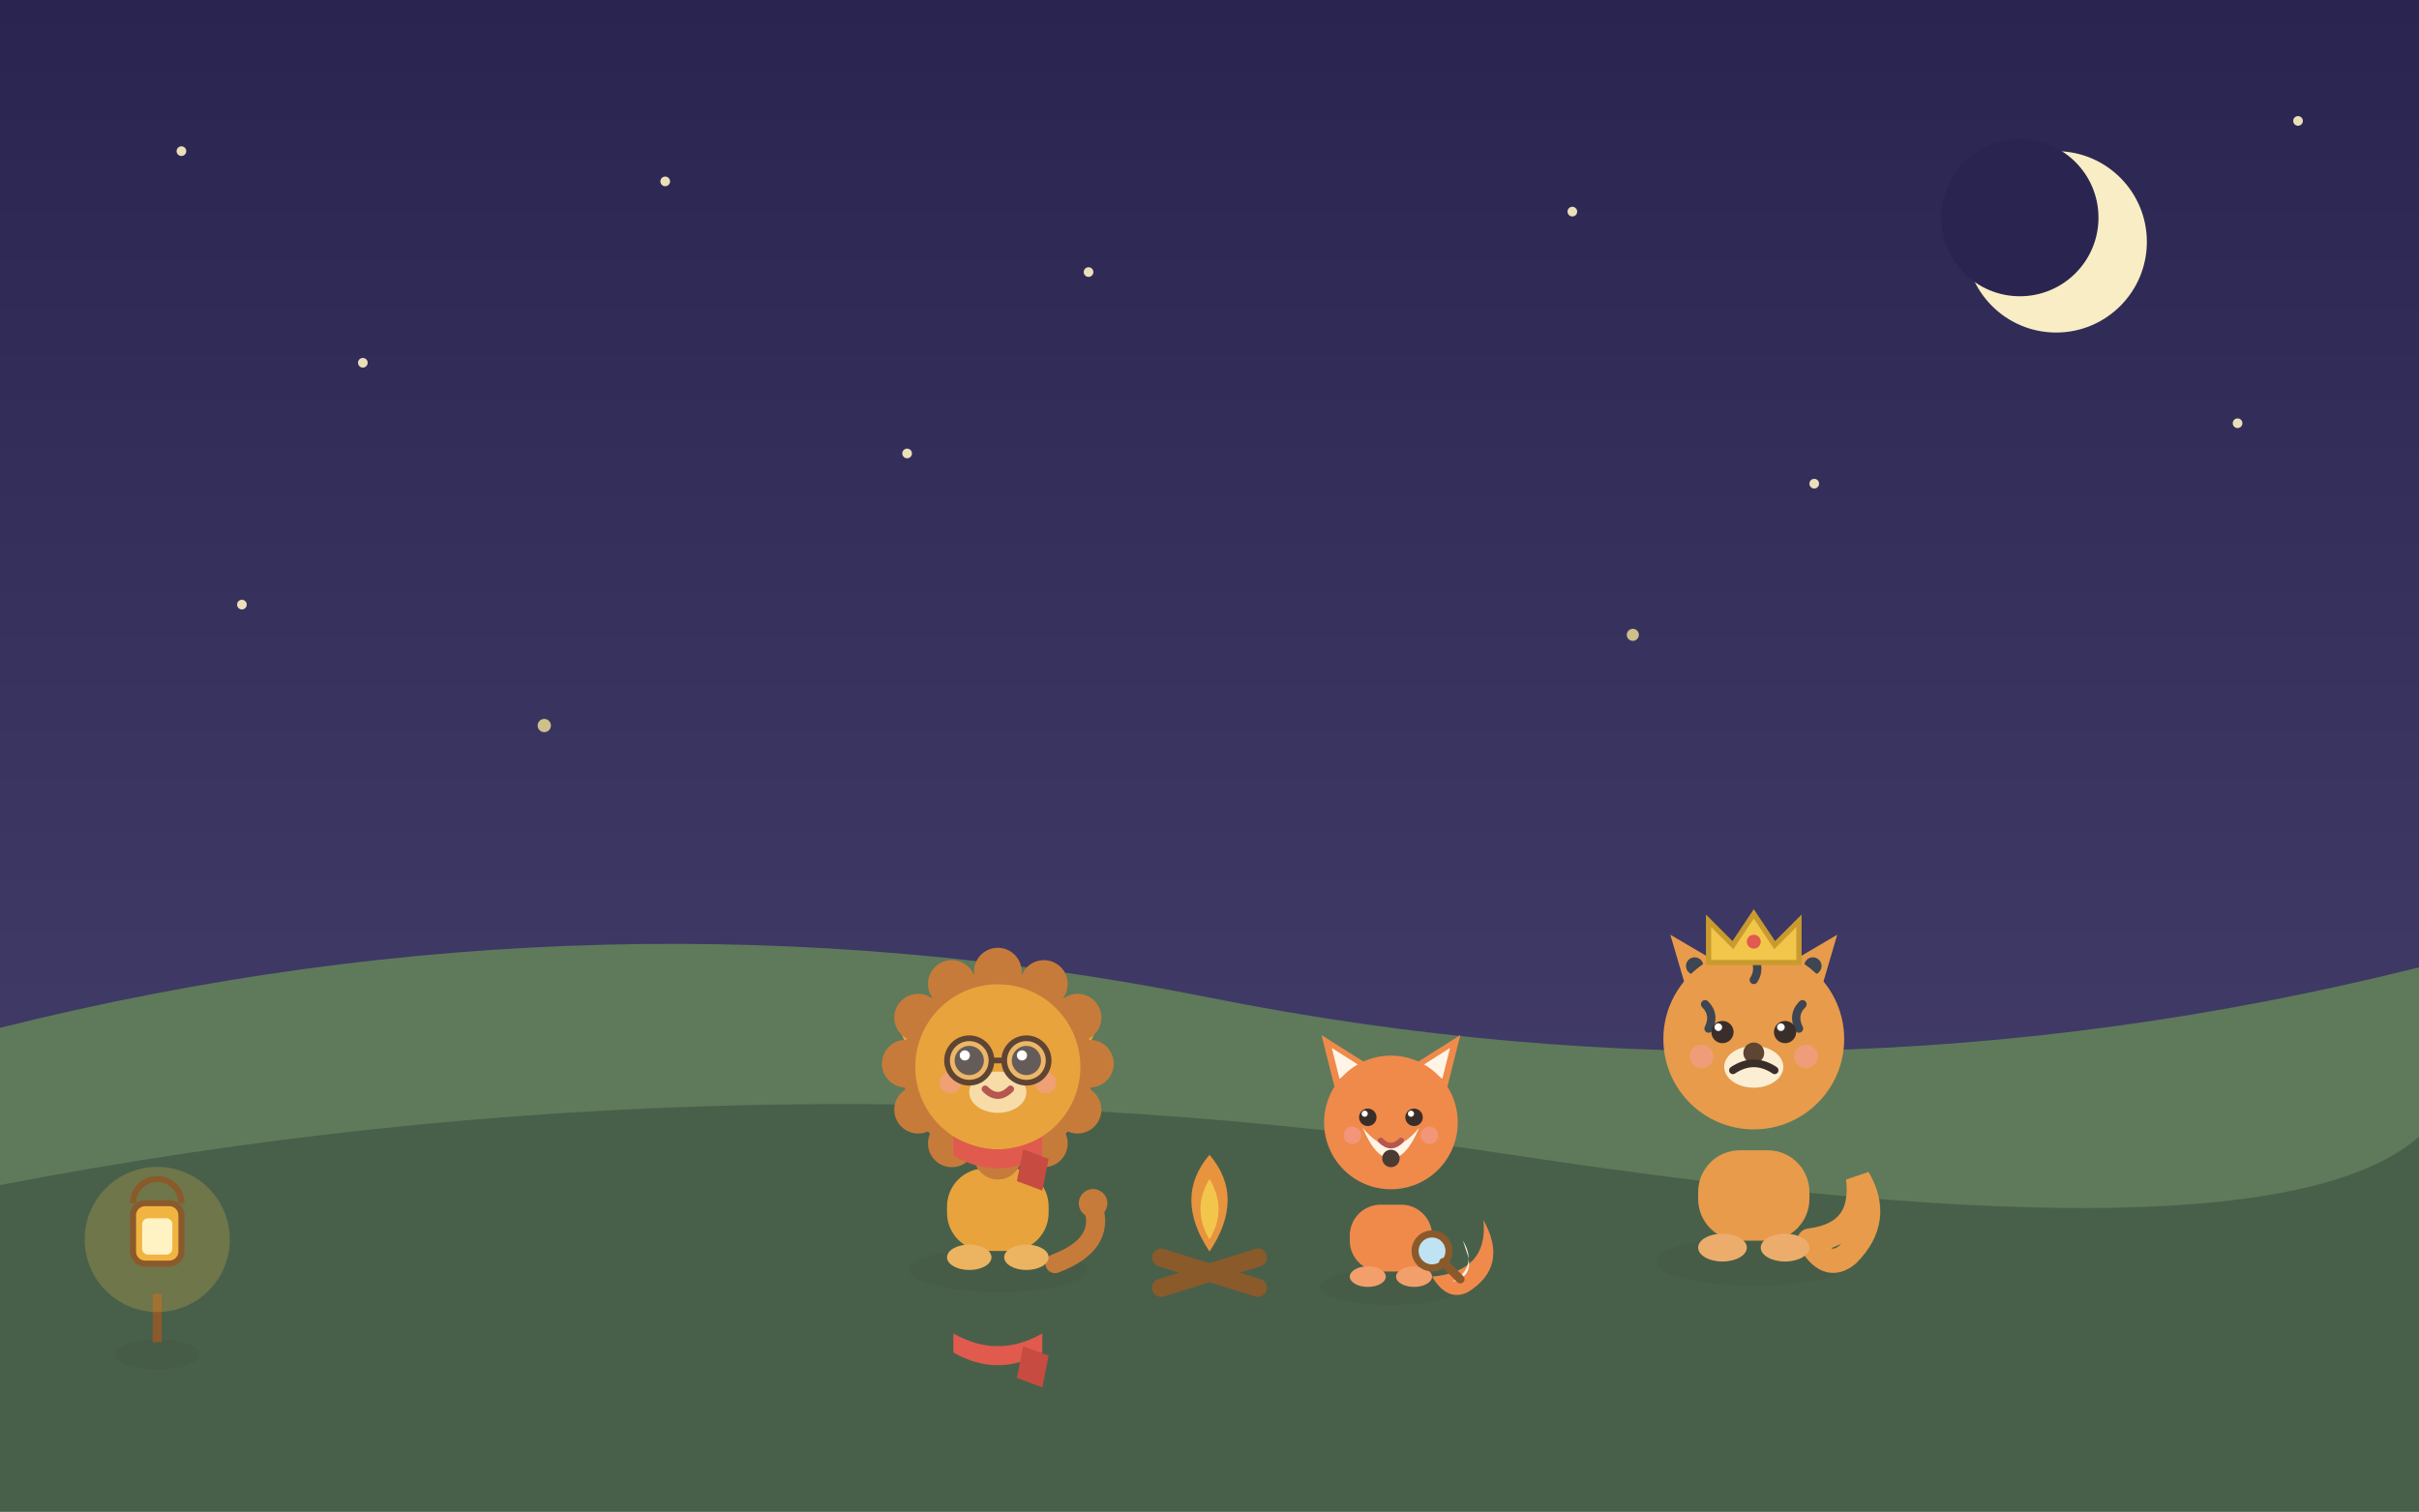
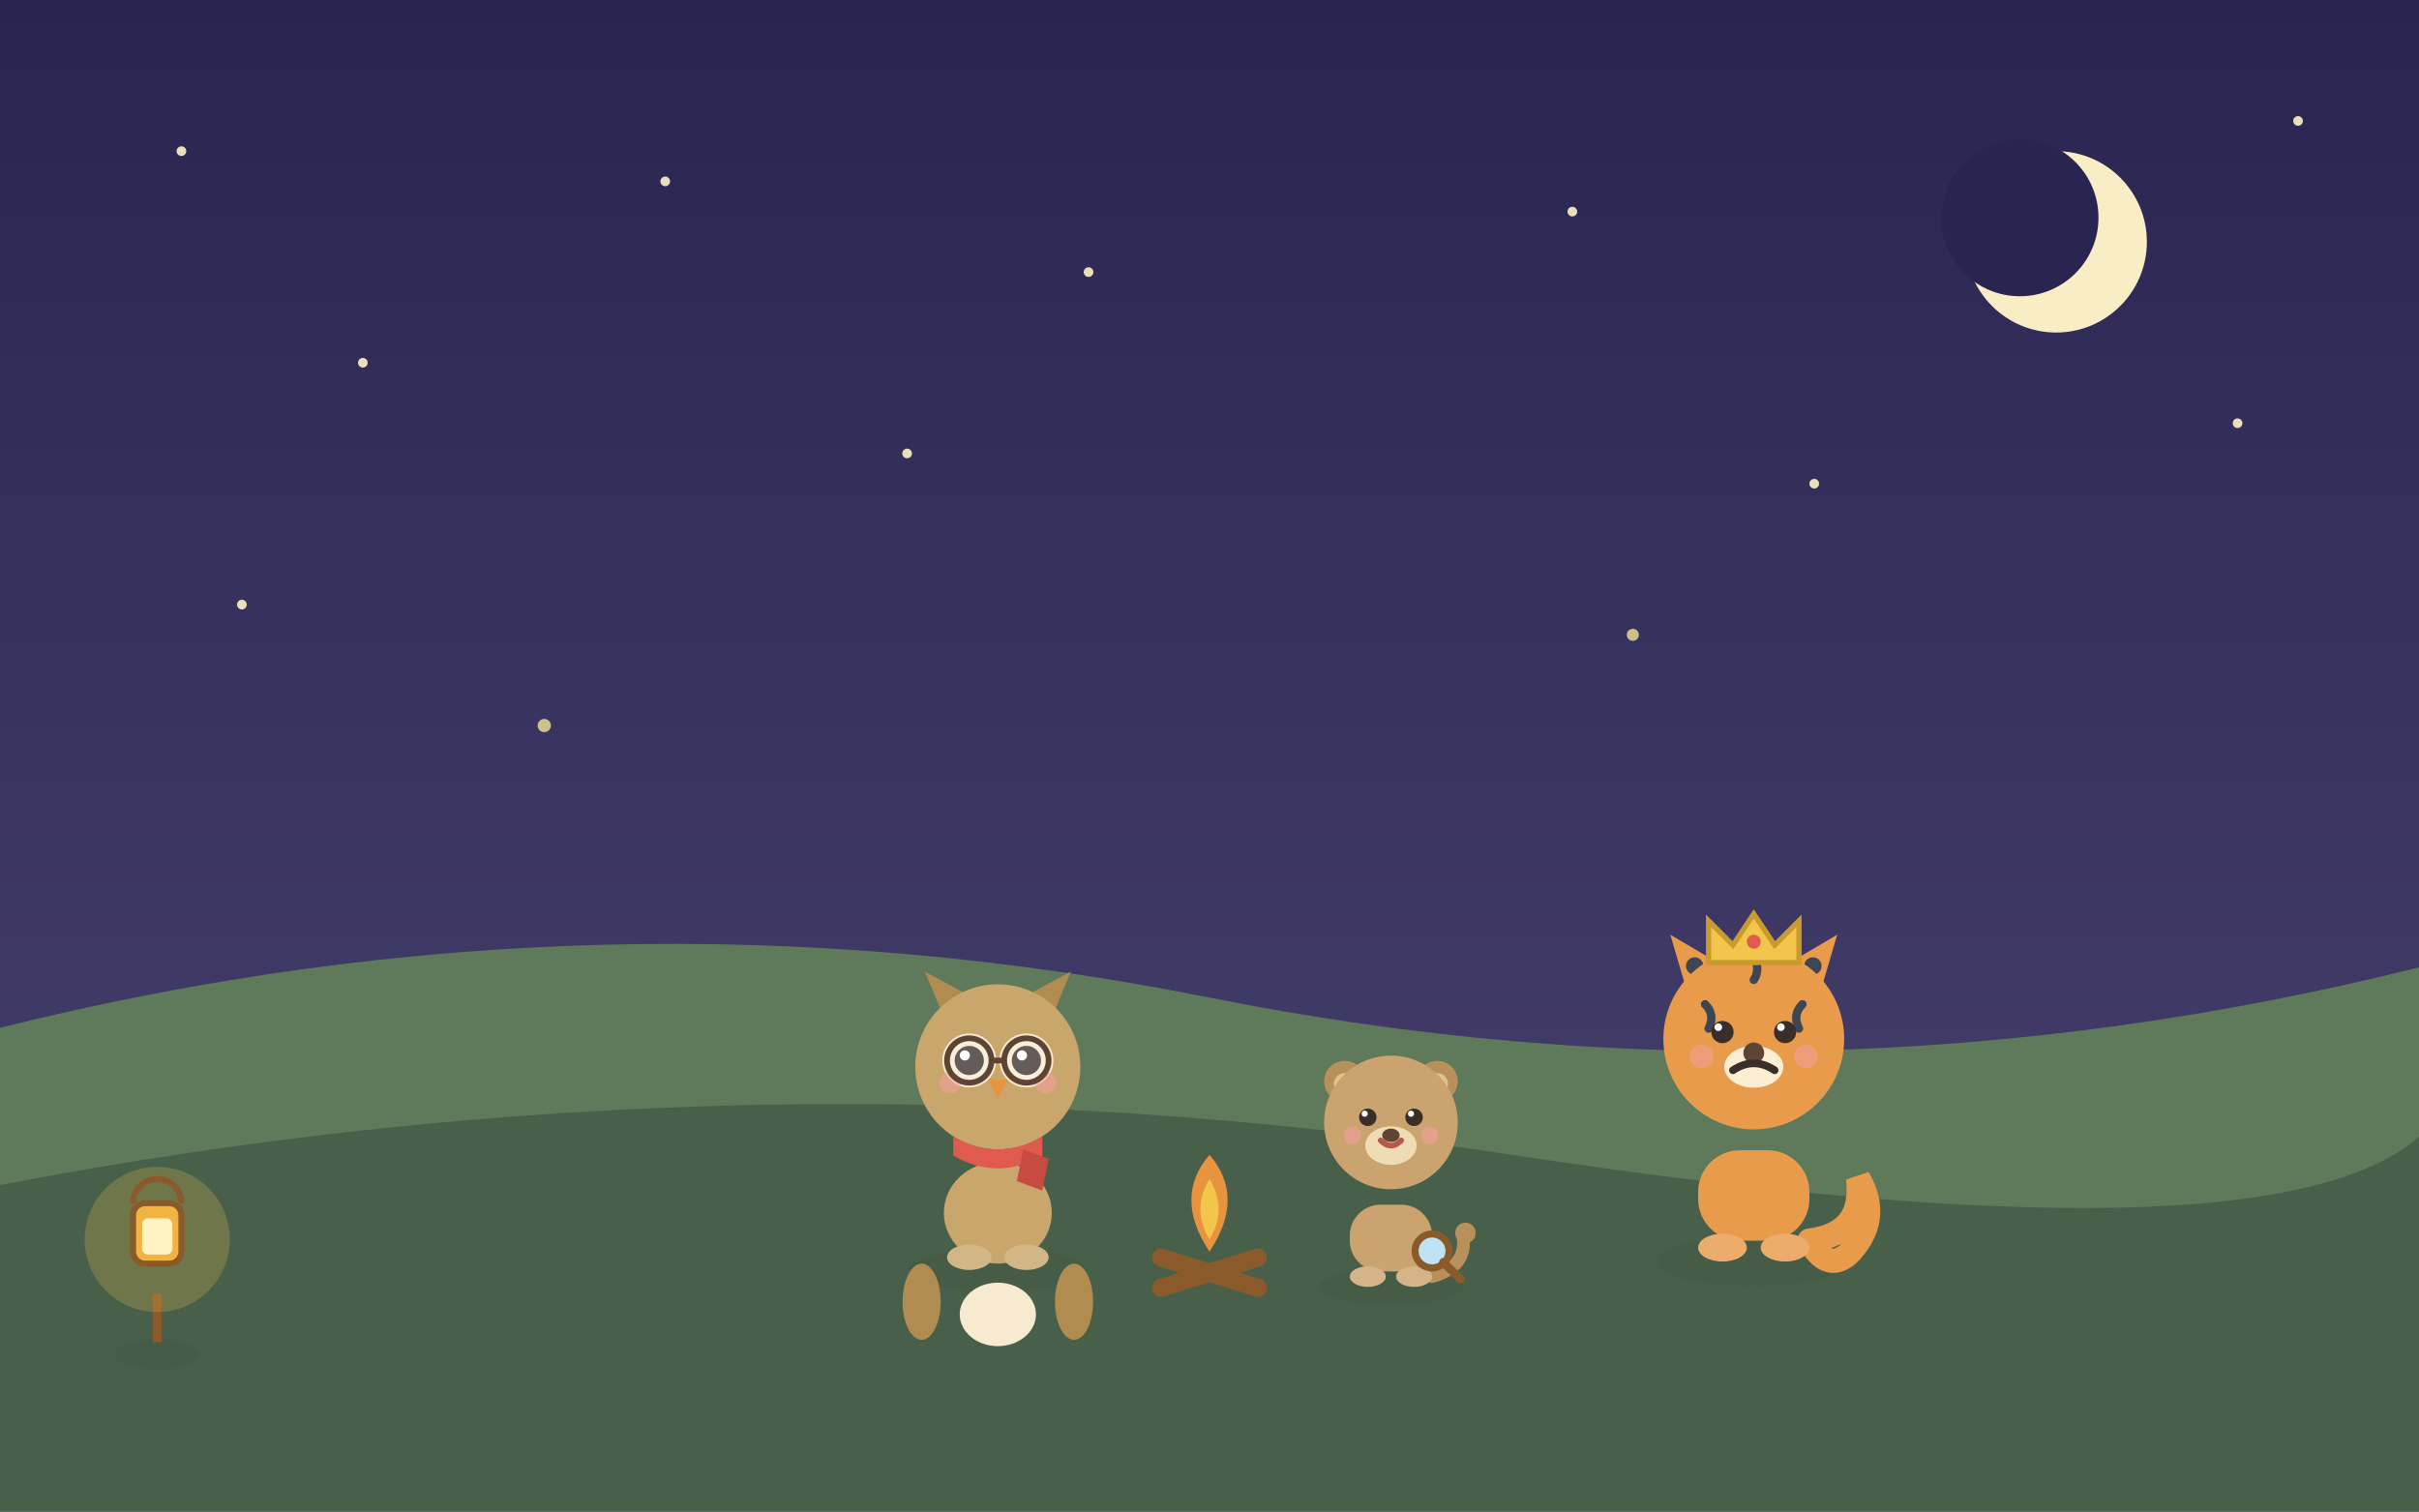
<svg xmlns="http://www.w3.org/2000/svg" viewBox="0 0 800 500">
  <defs>
    <linearGradient id="sky" x1="0" y1="0" x2="0" y2="1">
      <stop offset="0" stop-color="#2A2550" />
      <stop offset="1" stop-color="#4A4370" />
    </linearGradient>
  </defs>
  <rect x="0" y="0" width="800" height="500" rx="0" fill="url(#sky)" />
  <circle cx="680" cy="80" r="30" fill="#F8EDC4" />
  <circle cx="668" cy="72" r="26" fill="#2A2550" />
  <circle cx="60" cy="50" r="1.6" fill="#FFF3C4" opacity="0.9" />
  <circle cx="120" cy="120" r="1.6" fill="#FFF3C4" opacity="0.9" />
  <circle cx="220" cy="60" r="1.6" fill="#FFF3C4" opacity="0.9" />
  <circle cx="300" cy="150" r="1.6" fill="#FFF3C4" opacity="0.9" />
  <circle cx="520" cy="70" r="1.6" fill="#FFF3C4" opacity="0.9" />
  <circle cx="600" cy="160" r="1.6" fill="#FFF3C4" opacity="0.9" />
  <circle cx="740" cy="140" r="1.6" fill="#FFF3C4" opacity="0.9" />
  <circle cx="80" cy="200" r="1.6" fill="#FFF3C4" opacity="0.9" />
  <circle cx="760" cy="40" r="1.6" fill="#FFF3C4" opacity="0.9" />
  <circle cx="360" cy="90" r="1.6" fill="#FFF3C4" opacity="0.9" />
  <circle cx="180" cy="240" r="2.2" fill="#F2E394" opacity="0.8" />
  <circle cx="540" cy="210" r="2" fill="#F2E394" opacity="0.8" />
  <path d="M0,340 Q200,290 400,330 T800,320 L800,500 L0,500 Z" fill="#5E7A5A" />
  <path d="M0,392 Q250,344 500,382 T800,376 L800,500 L0,500 Z" fill="#48604A" />
  <g transform="translate(400,420) scale(1,1)">
    <path d="M-16,6 L16,-4 M-16,-4 L16,6" fill="none" stroke="#8a5a2b" stroke-width="6" stroke-linecap="round" />
    <path d="M0,-6 q-12,-18 0,-32 q12,14 0,32 z" fill="#E8933E" />
    <path d="M0,-10 q-6,-10 0,-20 q6,10 0,20 z" fill="#F2C64B" />
  </g>
  <g transform="translate(580,415) scale(1.15,1.15)">
    <ellipse cx="0" cy="2" rx="28" ry="7" fill="#3A2E2A" opacity="0.10" />
    <g transform="translate(0,0) scale(1,1)">
      <path d="M16,-4 q16,-2 14,-18 q7,12 -3,22 q-6,5 -11,-4" stroke="#E89B4B" stroke-width="7" stroke-linecap="round" fill="none" />
      <rect x="-16" y="-30" width="32" height="26" rx="12" fill="#E89B4B" />
      <ellipse cx="-9" cy="-2" rx="7" ry="4" fill="#ecad6c" />
      <ellipse cx="9" cy="-2" rx="7" ry="4" fill="#ecad6c" />
    </g>
    <g transform="translate(0,-62) scale(1,1)">
      <path d="M-19,-13 L-24,-30 L-7,-20 Z" fill="#E89B4B" />
      <path d="M19,-13 L24,-30 L7,-20 Z" fill="#E89B4B" />
      <circle cx="-17" cy="-21" r="2.5" fill="#3E4653" />
      <circle cx="17" cy="-21" r="2.5" fill="#3E4653" />
      <circle cx="0" cy="0" r="26" fill="#E89B4B" />
      <path d="M-14,-10 q3,3 1,7 M14,-10 q-3,3 -1,7 M0,-24 q2,4 0,7" stroke="#3E4653" stroke-width="2.4" stroke-linecap="round" fill="none" />
      <ellipse cx="0" cy="8" rx="8.5" ry="6" fill="#FBEED2" />
      <circle cx="0" cy="4" r="3" fill="#5E4433" />
      <circle cx="-9" cy="-2" r="3.2" fill="#3A2E2A" />
      <circle cx="9" cy="-2" r="3.2" fill="#3A2E2A" />
      <circle cx="-10.2" cy="-3.4" r="1.1" fill="#fff" />
      <circle cx="7.8" cy="-3.4" r="1.1" fill="#fff" />
      <path d="M-6,9 q6,-4 12,0" stroke="#3A2E2A" stroke-width="2.2" stroke-linecap="round" fill="none" />
      <circle cx="-15" cy="5" r="3.4" fill="#F49E9E" opacity="0.55" />
      <circle cx="15" cy="5" r="3.4" fill="#F49E9E" opacity="0.55" />
      <g transform="translate(0,-4) scale(1,1)">
        <path d="M-13,-18 L-13,-30 L-6,-23 L0,-32 L6,-23 L13,-30 L13,-18 Z" fill="#F2C64B" stroke="#C99B2E" stroke-width="1.5" />
        <circle cx="0" cy="-24" r="2" fill="#E15A4E" />
      </g>
    </g>
  </g>
  <g transform="translate(330,418) scale(1.05,1.05)">
    <ellipse cx="0" cy="2" rx="28" ry="7" fill="#3A2E2A" opacity="0.10" />
    <g transform="translate(0,0) scale(1,1)">
-       <path d="M18,0 q16,-6 12,-18" stroke="#C77B3A" stroke-width="6" stroke-linecap="round" fill="none" />
-       <circle cx="30" cy="-19" r="4.5" fill="#C77B3A" />
-       <rect x="-16" y="-30" width="32" height="26" rx="12" fill="#E8A33D" />
-       <path d="M-14,22 q14,8 28,0 l0,6 q-14,8 -28,0 z" fill="#E15A4E" />
-       <path d="M8,26 l8,3 l-2,10 l-8,-3 z" fill="#C74B40" />
-       <ellipse cx="-9" cy="-2" rx="7" ry="4" fill="#ecb460" />
-       <ellipse cx="9" cy="-2" rx="7" ry="4" fill="#ecb460" />
+       <ellipse cx="0" cy="-16" rx="17" ry="16" fill="#C9A66B" />
+       <ellipse cx="0" cy="16" rx="12" ry="10" fill="#F7EAD0" />
+       <ellipse cx="-24" cy="12" rx="6" ry="12" fill="#B08C50" />
+       <ellipse cx="24" cy="12" rx="6" ry="12" fill="#B08C50" />
+       <ellipse cx="-9" cy="-2" rx="7" ry="4" fill="#d3b686" />
+       <ellipse cx="9" cy="-2" rx="7" ry="4" fill="#d3b686" />
    </g>
    <g transform="translate(0,-62) scale(1,1)">
-       <circle cx="-24" cy="-12" r="6.5" fill="#E8A33D" />
-       <circle cx="24" cy="-12" r="6.5" fill="#E8A33D" />
-       <path d="M0,-30 a30,30 0 1 0 0.01,0 z" fill="#C77B3A" />
-       <circle cx="29" cy="-1" r="7.5" fill="#C77B3A" />
-       <circle cx="25.115" cy="13.5" r="7.5" fill="#C77B3A" />
-       <circle cx="14.5" cy="24.115" r="7.5" fill="#C77B3A" />
-       <circle cx="1.7757378587636622e-15" cy="28" r="7.5" fill="#C77B3A" />
-       <circle cx="-14.5" cy="24.115" r="7.5" fill="#C77B3A" />
-       <circle cx="-25.115" cy="13.5" r="7.5" fill="#C77B3A" />
-       <circle cx="-29" cy="-1" r="7.5" fill="#C77B3A" />
-       <circle cx="-25.115" cy="-15.5" r="7.5" fill="#C77B3A" />
-       <circle cx="-14.5" cy="-26.115" r="7.5" fill="#C77B3A" />
-       <circle cx="-5.327213576290986e-15" cy="-30" r="7.5" fill="#C77B3A" />
-       <circle cx="14.5" cy="-26.115" r="7.5" fill="#C77B3A" />
-       <circle cx="25.115" cy="-15.5" r="7.5" fill="#C77B3A" />
-       <circle cx="0" cy="0" r="26" fill="#E8A33D" />
-       <ellipse cx="0" cy="8" rx="9" ry="6.5" fill="#F7DCA8" />
+       <path d="M-18,-18 L-23,-30 L-10,-23 Z" fill="#B08C50" />
+       <path d="M18,-18 L23,-30 L10,-23 Z" fill="#B08C50" />
+       <circle cx="0" cy="0" r="26" fill="#C9A66B" />
+       <circle cx="-9" cy="-2" r="8.5" fill="#F7EAD0" />
+       <circle cx="9" cy="-2" r="8.5" fill="#F7EAD0" />
      <circle cx="-9" cy="-2" r="4.6" fill="#3A2E2A" />
      <circle cx="9" cy="-2" r="4.6" fill="#3A2E2A" />
      <circle cx="-10.4" cy="-3.6" r="1.6" fill="#fff" />
      <circle cx="7.6" cy="-3.6" r="1.6" fill="#fff" />
      <circle cx="-15" cy="5" r="3.4" fill="#F49E9E" opacity="0.55" />
      <circle cx="15" cy="5" r="3.4" fill="#F49E9E" opacity="0.55" />
-       <path d="M-4,7 q4,4 8,0" stroke="#B5564F" stroke-width="2.2" stroke-linecap="round" fill="none" />
+       <path d="M-3,4 L3,4 L0,10 Z" fill="#E8933E" />
      <g transform="translate(0,-2) scale(1,1)">
        <circle cx="-9" cy="0" r="7" fill="#FFFFFF" fill-opacity="0.22" stroke="#5E4433" stroke-width="1.8" />
        <circle cx="9" cy="0" r="7" fill="#FFFFFF" fill-opacity="0.22" stroke="#5E4433" stroke-width="1.8" />
        <path d="M-2,0 h4" fill="none" stroke="#5E4433" stroke-width="1.8" />
      </g>
      <path d="M-14,22 q14,8 28,0 l0,6 q-14,8 -28,0 z" fill="#E15A4E" />
      <path d="M8,26 l8,3 l-2,10 l-8,-3 z" fill="#C74B40" />
    </g>
  </g>
  <g transform="translate(460,424) scale(0.85,0.85)">
    <ellipse cx="0" cy="2" rx="28" ry="7" fill="#3A2E2A" opacity="0.10" />
    <g transform="translate(0,0) scale(1,1)">
-       <path d="M16,-2 q22,-2 20,-22 q10,18 -6,28 q-8,4 -14,-6" fill="#F08A4B" />
-       <path d="M28,-16 q6,10 -4,16 q8,-2 6,-10 z" fill="#FFF4E6" />
-       <rect x="-16" y="-30" width="32" height="26" rx="12" fill="#F08A4B" />
-       <ellipse cx="-9" cy="-2" rx="7" ry="4" fill="#f39f6c" />
-       <ellipse cx="9" cy="-2" rx="7" ry="4" fill="#f39f6c" />
+       <path d="M16,-2 q14,-4 12,-16" stroke="#B8905A" stroke-width="5" stroke-linecap="round" fill="none" />
+       <circle cx="29" cy="-19" r="4" fill="#B8905A" />
+       <rect x="-16" y="-30" width="32" height="26" rx="12" fill="#CBA36E" />
+       <ellipse cx="-9" cy="-2" rx="7" ry="4" fill="#d4b488" />
+       <ellipse cx="9" cy="-2" rx="7" ry="4" fill="#d4b488" />
    </g>
    <g transform="translate(0,-62) scale(1,1)">
-       <path d="M-22,-14 L-27,-34 L-8,-22 Z" fill="#F08A4B" />
-       <path d="M22,-14 L27,-34 L8,-22 Z" fill="#F08A4B" />
-       <path d="M-20,-17 L-23,-29 L-12,-22 Z" fill="#FFF4E6" />
-       <path d="M20,-17 L23,-29 L12,-22 Z" fill="#FFF4E6" />
-       <circle cx="0" cy="0" r="26" fill="#F08A4B" />
-       <path d="M-11,2 Q0,16 11,2 Q6,14 0,14 Q-6,14 -11,2 Z" fill="#FFF4E6" />
-       <circle cx="0" cy="14" r="3.4" fill="#4A3B33" />
+       <circle cx="-18" cy="-16" r="8" fill="#B8905A" />
+       <circle cx="18" cy="-16" r="8" fill="#B8905A" />
+       <circle cx="-18" cy="-15" r="4.2" fill="#E3C48F" />
+       <circle cx="18" cy="-15" r="4.2" fill="#E3C48F" />
+       <circle cx="0" cy="0" r="26" fill="#CBA36E" />
+       <ellipse cx="0" cy="9" rx="10" ry="7.5" fill="#EEDCB4" />
+       <ellipse cx="0" cy="5" rx="3.4" ry="2.6" fill="#5E4433" />
      <circle cx="-9" cy="-2" r="3.4" fill="#3A2E2A" />
      <circle cx="9" cy="-2" r="3.4" fill="#3A2E2A" />
      <circle cx="-10.2" cy="-3.4" r="1.2" fill="#fff" />
      <circle cx="7.8" cy="-3.4" r="1.2" fill="#fff" />
      <circle cx="-15" cy="5" r="3.4" fill="#F49E9E" opacity="0.55" />
      <circle cx="15" cy="5" r="3.4" fill="#F49E9E" opacity="0.55" />
      <path d="M-4,7 q4,4 8,0" stroke="#B5564F" stroke-width="2.2" stroke-linecap="round" fill="none" />
    </g>
    <g transform="translate(16,-12) scale(1.1,1.1)">
      <circle cx="0" cy="0" r="6" fill="#BFE3F2" stroke="#8a5a2b" stroke-width="2.5" />
      <path d="M4,4 L10,10" fill="none" stroke="#8a5a2b" stroke-width="3" stroke-linecap="round" />
    </g>
  </g>
  <g transform="translate(52,446) scale(1,1)">
    <ellipse cx="0" cy="2" rx="14" ry="5" fill="#3A2E2A" opacity="0.10" />
    <path d="M0,-2 v-16" fill="none" stroke="#8a5a2b" stroke-width="3" />
    <circle cx="0" cy="-36" r="24" fill="#F8C64B" opacity="0.22" />
    <path d="M-8,-48 a8,8 0 0 1 16,0" stroke="#8a5a2b" stroke-width="2" fill="none" />
    <rect x="-8" y="-48" width="16" height="20" rx="4" fill="#F2B441" stroke="#8a5a2b" stroke-width="2" />
    <rect x="-5" y="-43" width="10" height="12" rx="2" fill="#FFF3C4" />
  </g>
</svg>
